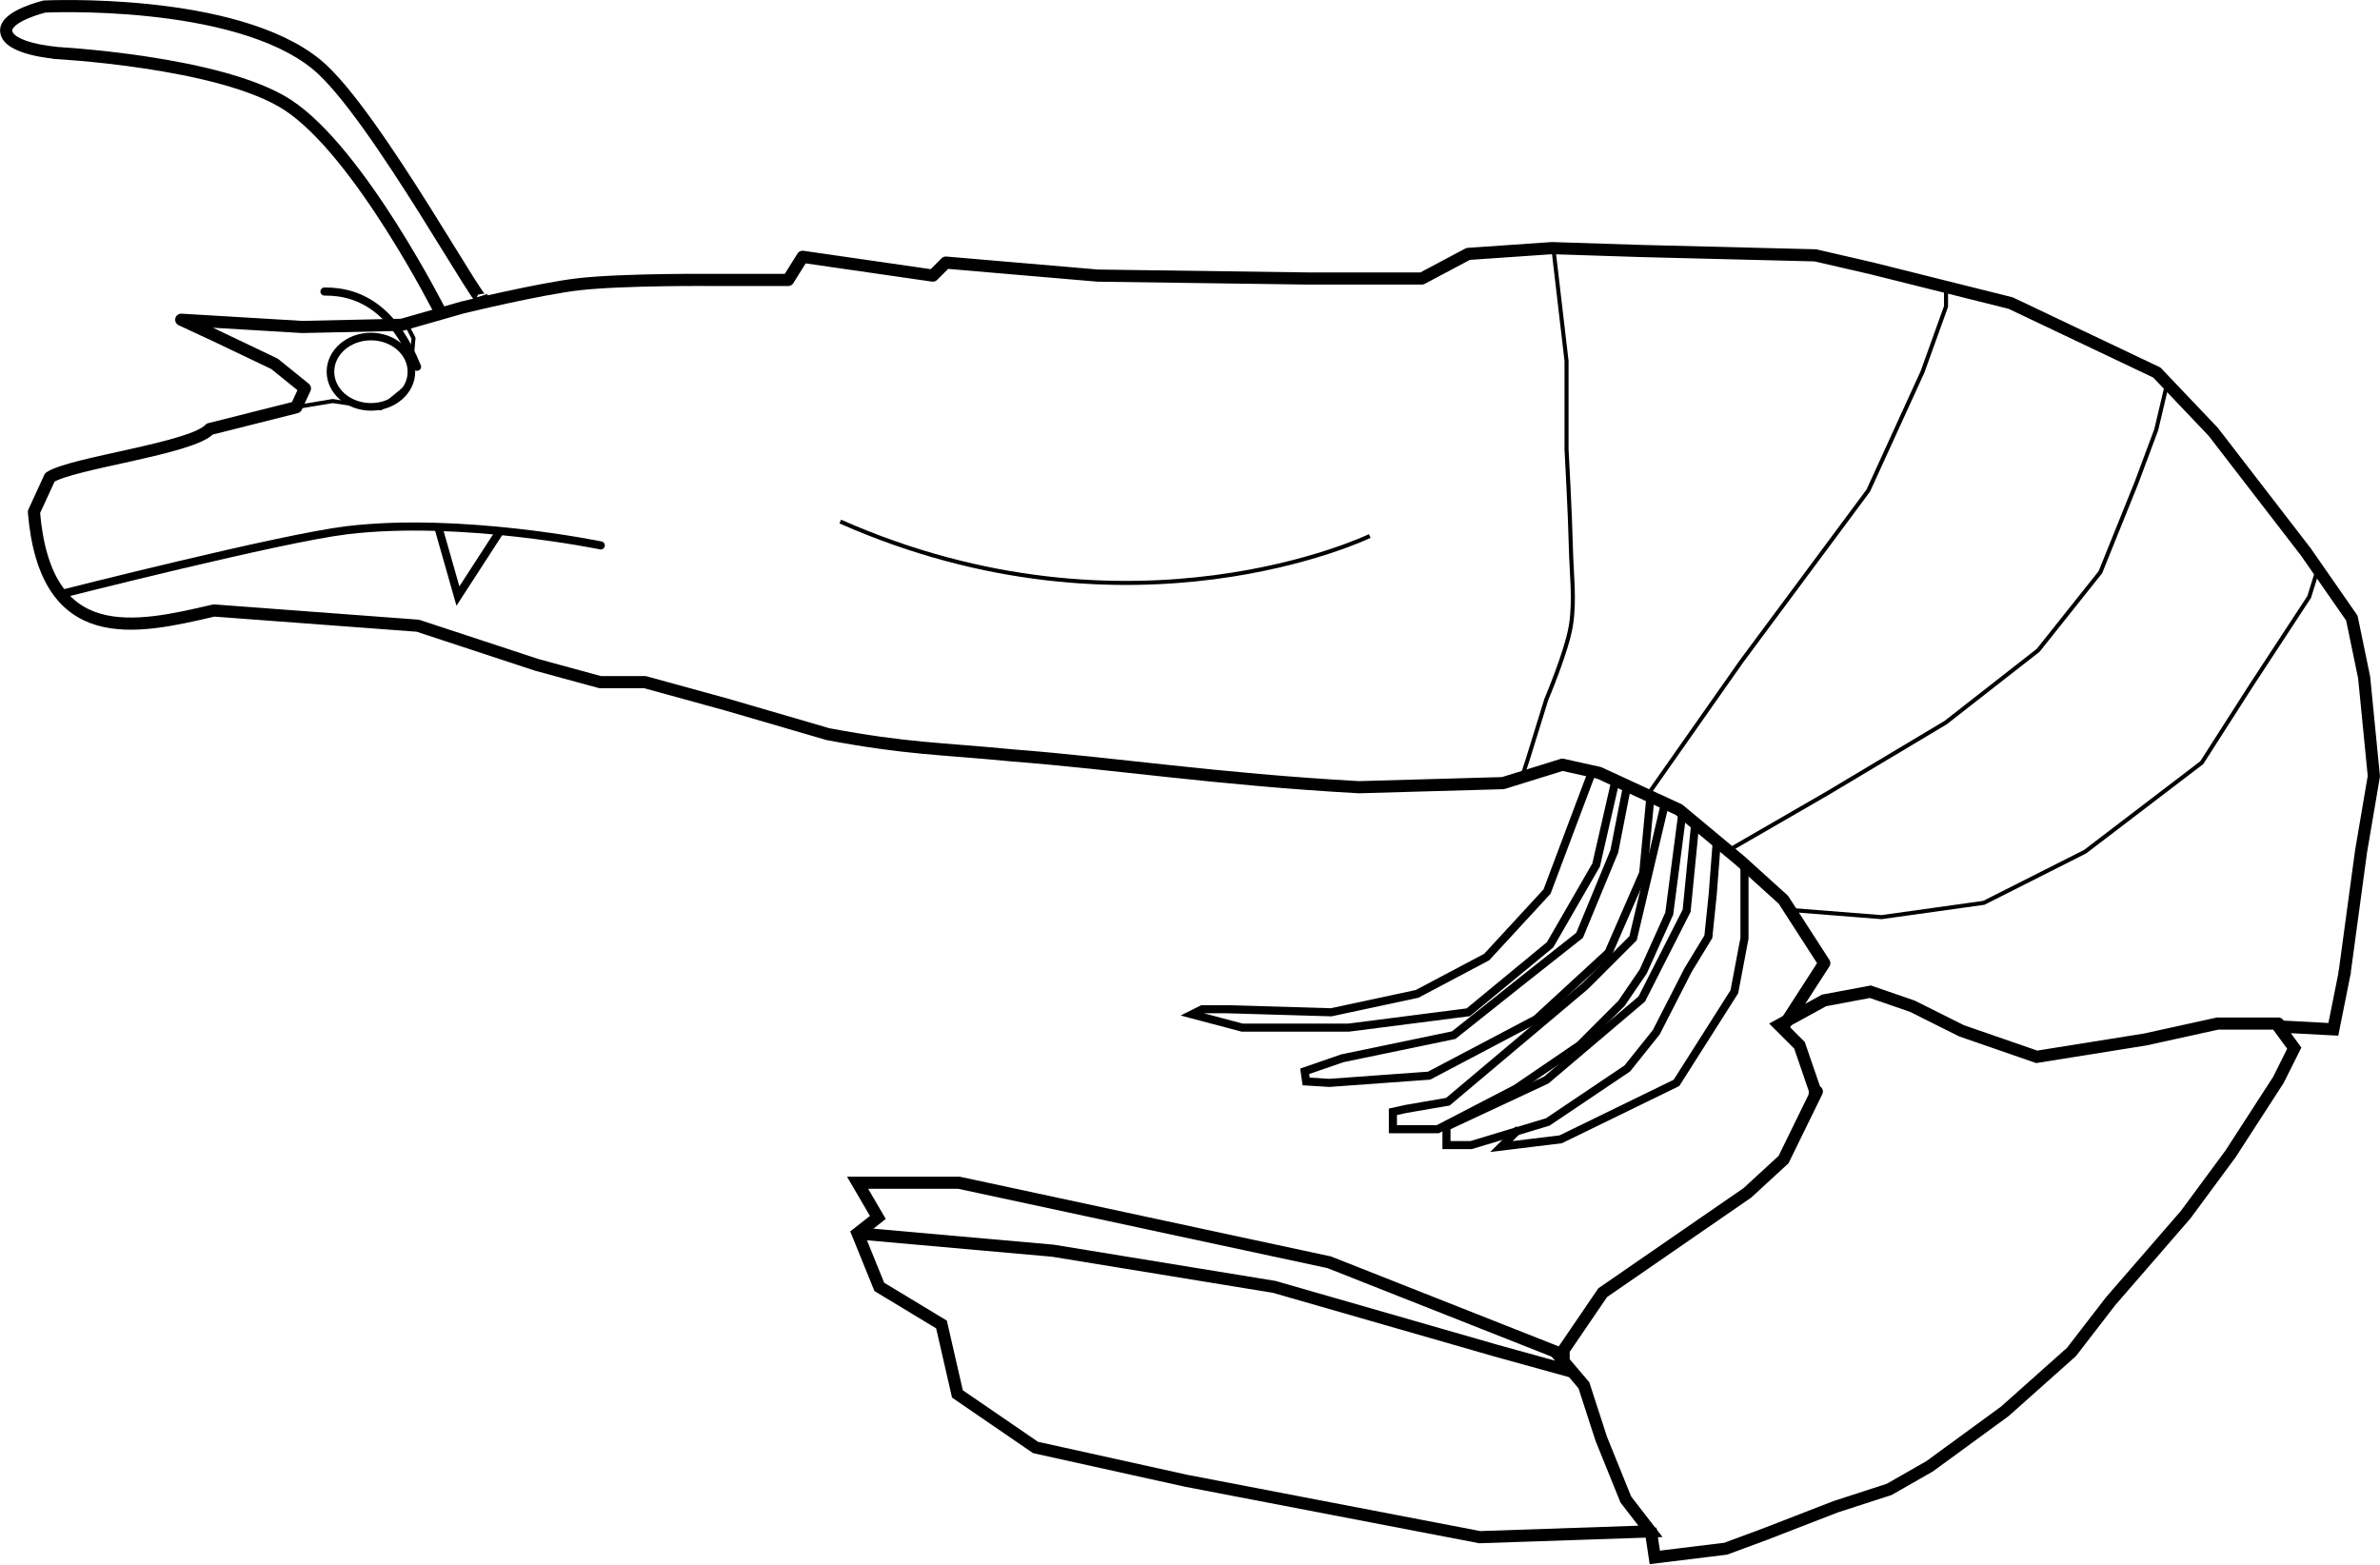
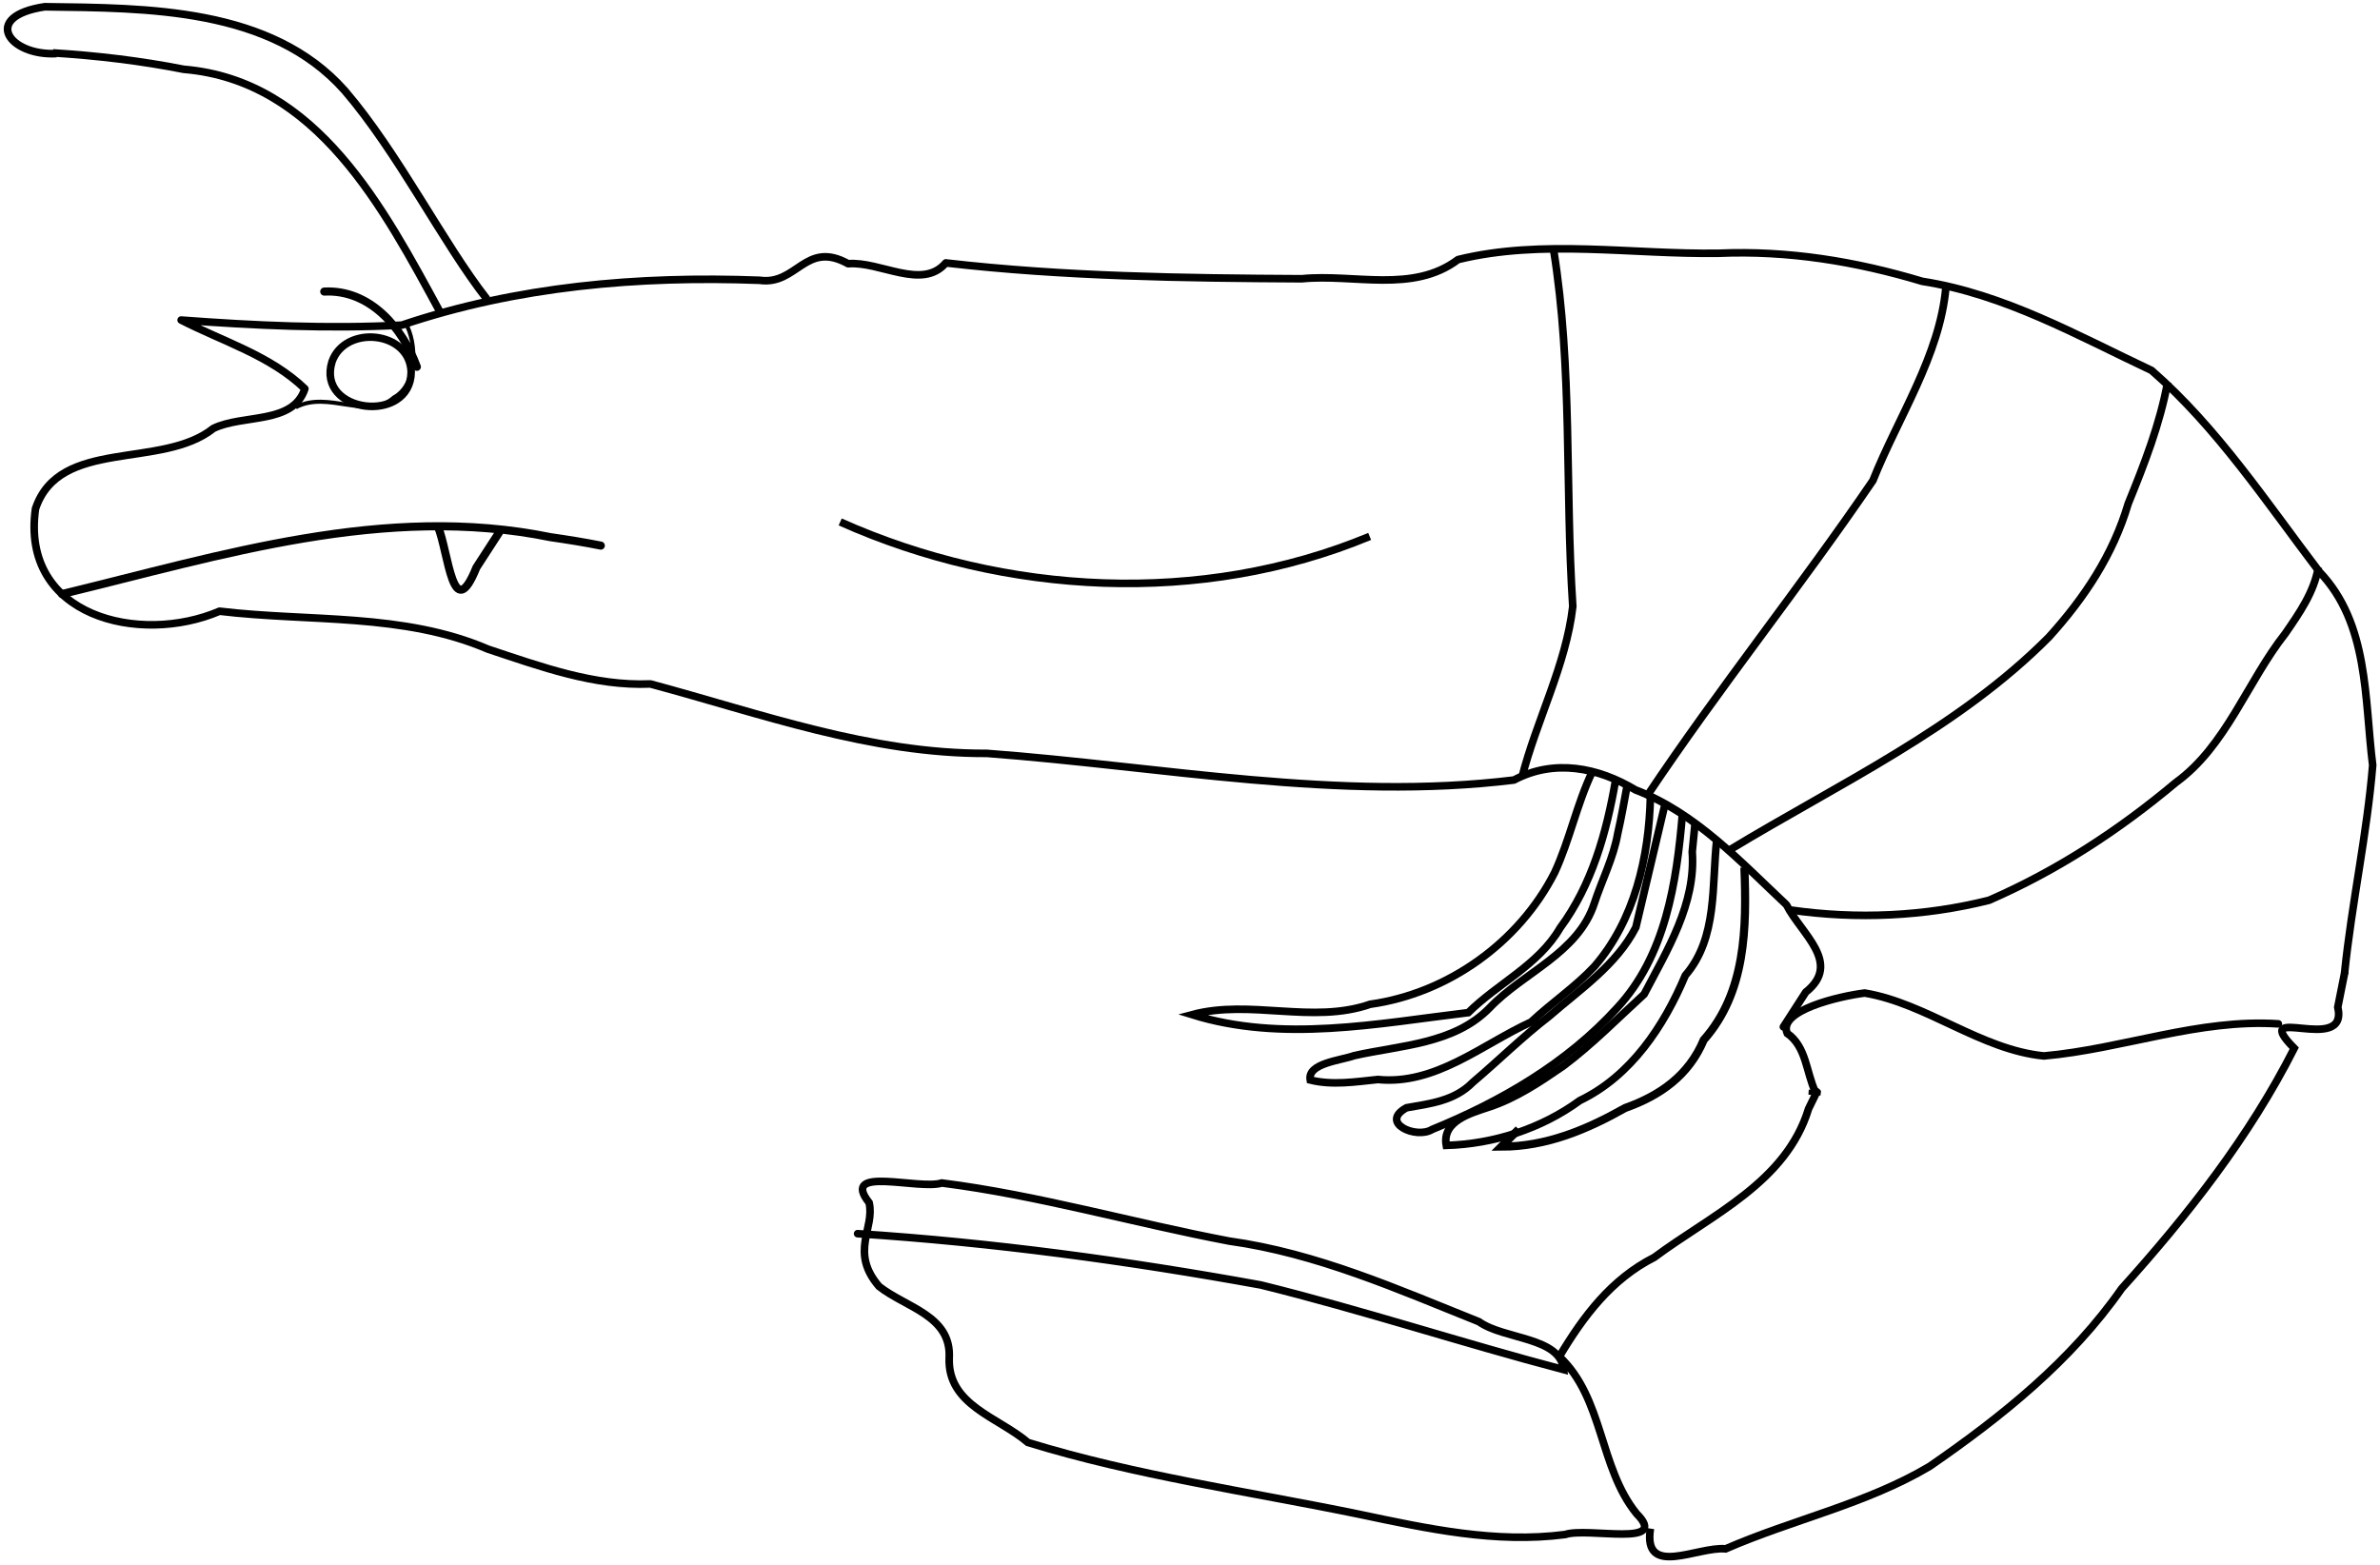
- <svg xmlns="http://www.w3.org/2000/svg" width="165.8mm" height="108.97mm" version="1.1" viewBox="0 0 587.47 386.13">
-   <defs>
-     <linearGradient id="linearGradient4397" x1="-196.98" x2="450.53" y1="323.54" y2="323.54" gradientTransform="matrix(.922 0 0 1.0045 21 -4.4977)" gradientUnits="userSpaceOnUse">
-       <stop stop-color="#fe008a" offset="0" />
-       <stop stop-color="#09bfff" stop-opacity=".831" offset=".165" />
-       <stop stop-color="#410be2" offset=".353" />
-       <stop stop-color="#fcff05" offset=".563" />
-       <stop stop-color="#00fe00" stop-opacity=".942" offset=".817" />
-       <stop stop-color="#fea300" offset="1" />
-     </linearGradient>
-   </defs>
-   <g transform="translate(575.7 -111.11)">
-     <path d="m-191.79 172.33c-7.242 0.115-14.527 0.541-21.697 1.407-3.981 1.901-7.799 4.463-11.876 5.971-28.873-0.136-57.785-0.117-86.605-1.476-9.813-0.538-19.721-1.912-29.545-2.335-2.106 0.628-3.389 3.904-6.091 2.594-9.534-1.033-19.195-3.071-28.825-3.746-3.229 0.722-3.324 5.941-7.047 4.865-16.455 0.47-32.976 0.052-49.379 1.555-14.756 2.025-29.229 5.826-43.494 9.91-14.553-0.055-29.181 0.186-43.686-0.457-2.917 0.941-1.242 4.481 1.003 5.066 6.309 3.272 12.95 6.297 18.17 11.264-0.657 2.193-1.37 4.993-4.18 5.103-8.125 2.065-16.55 3.935-24.312 7.406-10.371 3.368-21.354 4.899-31.771 8.323-4 2.03-5.376 6.979-6.128 11.077 0.658 8.989 3.753 19.261 12.23 23.843 9.865 4.784 21.177 1.607 31.303-0.492 12.254 0.372 24.583 1.816 36.867 2.602 7.291 0.762 14.828 0.296 21.656 3.37 12.475 3.934 24.803 8.582 37.635 11.224 5.769 0.445 11.664-0.024 17.214 2.027 18.946 4.712 37.354 12.072 56.932 13.844 27.706 2.641 55.381 5.164 83.058 8.092 18.247 2.05 36.626 2.494 54.964 1.711 5.401-0.093 10.873 0.169 15.93-2.083 4.761-1.223 9.733-3.845 14.644-1.698 8.17 2.59 15.866 6.301 23.581 9.98 9.027 7.96 19.26 14.843 26.743 24.199 3.084 4.302 6.138 8.773 8.546 13.436-2.699 5.466-6.878 10.206-9.357 15.693 0.472 2.55 3.643 3.895 4.236 6.631 1.094 3.091 2.377 6.271 3.265 9.344-2.274 5.675-5.028 11.367-7.952 16.751-11.891 11.469-26.308 19.813-39.651 29.42-3.713 1.942-6.352 5.006-8.39 8.611-2.428 3.199-4.29 6.957-6.625 10.109-16.529-7.088-33.865-13.704-50.768-20.405-9.439-4.282-19.908-5.149-29.881-7.661-22.758-4.767-45.465-9.965-68.254-14.463-7.263 0.214-14.623-0.062-21.825 0.454-3.33 1.574 0.367 5.026 1.311 7.175 1.515 2.032-2.976 2.822-3.49 4.75-0.902 3.086 1.997 6.15 2.717 9.201 0.72 3.175 2.757 5.485 5.755 6.718 3.802 2.31 7.604 4.619 11.407 6.928 1.478 5.466 1.998 11.326 4.158 16.542 6.101 5.379 13.117 9.709 19.889 14.153 36.352 8.102 72.943 15.11 109.54 21.994 13.747-0.31 27.503-1.151 41.239-1.339 1.05 0.61 0.094 2.784 0.921 3.855 1.782 3.319 6.266 1.431 9.187 1.416 12.072-0.999 22.892-6.975 34.242-10.683 8.771-3.066 17.782-5.893 25.384-11.438 15.978-10.927 31.673-22.943 43.246-38.66 12.239-14.635 25.09-28.859 35.275-45.067 3.698-6.092 8.258-11.917 10.43-18.767 0.28-2.224-2.2-3.812-2.917-5.443 4.29-0.166 8.664 1.057 12.861 0.437 2.039-4.197 2.089-9.214 3.104-13.782 2.525-16.35 4.571-32.782 7.368-49.084-1.467-12.909-2.048-26.102-5.689-38.633-8.299-13.06-18.021-25.178-27.458-37.431-6.804-8.565-13.96-17.046-22.161-24.241-12.112-5.516-24.005-11.634-36.253-16.773-15.764-3.607-31.318-8.229-47.241-11.089-13.154-1.164-26.406-0.665-39.595-1.285-7.953-0.199-15.905-0.554-23.863-0.518z" fill="none" />
+ <svg xmlns="http://www.w3.org/2000/svg" width="626.6" height="411.9" version="1.1" viewBox="0 0 587.5 386.1">
+   <g transform="translate(575.7 -111.1)" fill="none" stroke="#000">
+     <g>
+       <g stroke-width="1.875">
+         <path d="m-364 415.6c33.44 2.182 66.59 6.68 99.56 12.67 25.08 6.197 49.72 14.32 74.73 20.9-0.83-8.125-14.69-7.386-20.92-11.84-20.13-8.058-40.02-16.9-61.68-19.91-23.66-4.491-47.08-11.31-70.9-14.33-5.654 1.808-25.32-4.433-17.95 4.858 1.497 6.334-4.896 12.12 2.449 20.67 6.683 5.263 17.9 7.194 17.32 17.69-0.401 11.63 12.03 14.53 19.44 20.84 26.45 8.149 54.56 12.11 81.83 17.73 16.78 3.53 33.55 7.221 50.77 4.991 5.535-1.882 26.03 3.27 17.63-5.164-9.262-11.43-8.13-28.53-19.06-38.76 5.966-10 12.83-19.12 23.44-24.5 14.17-10.55 32.53-18.49 38.09-36.7 0.678-1.386 1.356-2.771 2.034-4.157" stroke-linecap="round" />
+         <path d="m-168.3 488.4c-1.864 12.26 11.6 4.365 18.57 5 16.62-7.245 34.75-11.08 50.36-20.36 17.84-12.3 34.92-26.01 47.41-43.9 16.31-18.1 31.55-37.51 42.59-59.31-11.51-11.63 13.52 1.946 10.75-10.16 0.585-2.924 1.169-5.847 1.754-8.771" />
+         <path d="m-13.3 363.8c-19.66-1.292-38.38 6.18-57.85 7.927-15.61-1.536-28.99-12.98-44.25-15.53-6.224 0.764-21.53 4.31-19.13 9.944 4.737 3.326 4.663 9.566 6.94 14.44" stroke-linecap="round" />
+       </g>
+       <path d="m-127.8 381.4 0.089-1.25" stroke-width="3" />
+     </g>
+     <path d="m3.073 351.1c1.756-17.11 5.529-34.14 6.922-51.16-2.055-16.44-0.916-34.96-13.18-47.76-13.02-17.11-25.16-35.53-41.39-49.68-18.4-8.663-36.26-18.81-56.63-22-16.39-4.931-33.14-7.666-50.28-6.927-21.35 0.318-43.55-3.548-64.3 1.56-11.15 8.405-25.65 3.453-38.57 4.733-29.35-0.155-58.69-0.549-87.88-3.909-5.781 6.828-16.25-0.457-24.09 0.199-10.59-5.884-12.62 5.416-21.87 4.086-29.87-1.122-59.88 1.468-88.33 11.07-18.18 0.955-36.33 0.098-54.46-1.25 10.37 5.322 21.98 8.729 30.54 16.96-2.882 8.869-15.31 6.234-22.59 9.795-12.72 10.17-38.02 2.225-43.9 19.82-3.771 26.63 25.73 33.75 45.43 25.3 22.19 2.66 45.36 0.37 66.28 9.37 13.03 4.314 26.23 9.177 40.07 8.585 27.36 7.346 54.28 17.27 83.07 17.14 43.19 3.231 86.83 11.87 130.1 6.58 9.89-5.251 20.71-3.148 29.99 2.433 14.82 5.642 25.97 17.76 37.28 28.37 3.63 7.188 13.82 14.38 4.766 21.56-1.843 2.856-3.685 5.712-5.528 8.569" stroke-linecap="round" stroke-linejoin="round" stroke-width="1.875" />
  </g>
-   <g transform="translate(575.7 -111.11)" fill="none">
-     <path d="m-556.76 112.58c-5.723 0.104-12.848-0.453-16.753 4.64-1.818 3.242 2.246 5.502 4.942 5.867 11.75 2.369 23.855 2.423 35.466 4.852 11.946 2.385 24.716 5.169 33.958 13.794 12.974 12.736 22.006 28.681 30.927 44.32 2.246 3.483 6.763 1.201 9.702 0.259 2.699-2.202-1.278-5.037-2.177-7.324-10.619-16.474-20.231-33.846-33.273-48.605-8.956-9.852-22.567-13.22-35.173-15.55-9.119-1.534-18.37-2.324-27.618-2.253z" opacity=".444" />
-     <path d="m-182.27 301.52c-2.85 1.579-2.754 5.717-4.288 8.379-2.822 7.081-5.183 14.439-8.265 21.358-4.904 5.184-9.515 10.75-14.596 15.704-6.264 2.98-12.172 6.948-18.665 9.291-8.251 1.366-16.328 4.6-24.788 3.725-6.607 0.151-13.381-0.964-19.901 0.183-2.902 1.679 0.033 5.223 2.561 4.988 14.744 0.662 29.58 0.644 44.185-1.746 4.4-0.884 9.199-0.602 13.36-2.264 6.924-5.422 13.775-10.992 20.382-16.773 3.752-6.877 8.103-13.503 11.494-20.533 1.26-6.33 3.25-12.586 4.046-18.973-0.835-1.925-3.474-3.32-5.525-3.338z" opacity=".444" />
-     <path d="m-173.05 305.77c-3.37 1.236-2.531 5.815-3.574 8.611-1.815 9.445-6.038 18.408-9.987 27.178-10.027 8.267-20.378 16.315-30.577 24.455-11.14 2.603-22.661 3.982-33.446 7.895-2.777 0.658-2.894 5.119 0.242 5.158 9.258-0.1 18.559-0.976 27.754-1.847 8.933-4.839 18.165-9.232 26.916-14.344 5.823-5.486 11.988-10.668 17.601-16.34 2.863-6.946 6.452-13.681 8.875-20.755 0.233-5.607 1.359-11.247 1.363-16.819-0.748-1.888-3.238-3.114-5.166-3.191z" opacity=".444" />
-     <path d="m-163.64 310.06c-3.28 0.534-2.584 4.983-3.65 7.342-2.225 8.388-3.732 17.146-6.306 25.323-13.928 14.295-29.716 26.592-44.817 39.593-4.365 1.217-9.425 0.822-13.339 3.268-2.014 1.918-0.459 5.64 2.45 5.159 4.21-2e-3 8.711 0.787 12.271-2.04 16.782-8.643 34.279-18.219 45.243-34.136 3.604-5.743 6.471-12.007 8.886-18.294 0.847-7.786 2.465-15.564 2.763-23.371-0.409-1.532-1.861-2.886-3.502-2.845z" opacity=".444" />
-     <path d="m-156.35 316.15c-3.188 1.114-1.788 5.448-2.595 8.015-0.853 5.498-0.013 11.485-3.446 16.225-3.109 5.765-5.791 11.869-9.159 17.427-7.973 6.508-15.557 13.624-23.769 19.759-7.625 3.879-15.844 6.749-23.029 11.416-2.252 1.651-1.125 5.894 1.95 5.333 7.601-0.237 14.838-3.032 21.876-5.497 7.421-4.154 14.629-8.842 21.203-14.245 8.699-8.56 12.466-20.465 18.971-30.498 2.337-5.948 1.847-12.585 2.66-18.844 0.082-2.918 1.442-7.034-2.255-8.255-0.732-0.429-1.522-0.905-2.407-0.837z" opacity=".444" />
-     <path d="m-151.51 320.92c-2.374 2.181-1.355 5.997-2.016 8.908-0.576 6.02-0.393 12.562-4.296 17.611-6.374 10.577-10.6 23.627-21.717 30.298-6.181 4.272-12.427 8.581-19.253 11.707-2.486 1.813 0.092 5.137 2.647 4.285 8.012-0.463 14.752-5.522 21.945-8.541 4.33-2.341 9.109-4.014 13.16-6.769 4.689-7.569 9.708-14.97 14.189-22.645 2.173-8.892 2.814-18.026 2.491-27.154 0.798-3.122-1.236-5.306-3.727-6.761-0.987-0.685-2.172-1.502-3.423-0.939z" opacity=".444" />
+   <g transform="translate(575.7 -111.1)" fill="none" stroke="#000" stroke-width="1.875">
+     <path d="m-192.2 172.7c4.705 29.15 2.814 58.7 4.74 88.07-1.699 14.59-8.956 28.06-12.59 42.32" />
+     <path d="m-148.8 320.9c26.98-16.36 56.47-30 78.88-52.59 8.766-9.671 15.84-20.33 19.57-32.94 3.976-9.761 7.804-19.57 9.728-29.97" />
+     <path d="m-133.7 335.7c16.38 2.348 33.01 1.595 48.98-2.402 16.84-7.34 32.05-17.27 46.1-29.05 12.49-9.051 17.62-24.85 27.03-36.79 3.549-5.154 7.013-10.08 8.192-16.36" />
+     <path d="m-169.1 307.5c17.72-26.53 37.8-51.53 55.72-77.81 6.212-15.6 16.53-30.84 18.02-47.7" />
  </g>
-   <g transform="translate(575.7 -111.11)" display="none">
-     <path d="m-160.61 96.758h597v447.5h-597z" fill="url(#linearGradient4397)" />
+   <g transform="translate(575.7 -111.1)" fill="none" stroke="#000">
+     <path d="m-455.5 184.9c-10.79-13.76-21.85-36.03-35.11-51.49-18.23-20.52-48.71-20.36-74.04-20.69-15.78 2.365-8.821 12.18 2.891 11.55" stroke-width="1.896" />
+     <path d="m-466.9 188.4c-14-25.76-30.5-57.52-63.44-60.24-10.65-2.1-21.45-3.377-32.28-4.05" stroke-width="1.875" />
  </g>
-   <g transform="translate(575.7 -111.11)" fill="none" stroke="#000" stroke-width="3">
-     <g>
-       <path d="m-364.02 415.58 48.214 4.286 54.643 8.929 54.643 15.714 16.786 4.643v-3.571l-57.857-22.857-91.429-19.643h-25l5 8.571-5 3.929 5.357 13.214 15.357 9.286 3.929 17.143 19.286 13.214 37.143 8.214 72.5 13.929 42.143-1.429-6.071-7.857-6.071-15-4.286-13.214-6.071-7.143 10.714-15.714 35.714-24.643 8.929-8.214 8.214-16.786" stroke-linecap="round" />
-       <path d="m-168.3 488.43 1.071 7.143 17.5-2.143 9.643-3.571 17.5-6.786 13.214-4.286 10-5.714 18.571-13.571 16.429-14.643 9.643-12.5 18.571-21.429 11.071-15 11.786-18.214 3.929-7.857-3.929-5.357 13.571 0.714 2.857-14.286" />
-       <path d="m-13.304 363.79h-15l-17.857 3.929-26.786 4.286-18.571-6.429-12.143-6.071-10.357-3.571-11.429 2.143-11.071 6.071 5 5 3.929 11.429" stroke-linecap="round" />
-       <path d="m-127.77 381.38 0.089-1.25" />
+   <g transform="translate(575.7 -111.1)" fill="none" stroke="#000">
+     <g stroke-width="1.875">
+       <path d="m-176.9 303.7c-2.22 12.85-5.848 25.84-13.71 36.46-5.305 9.131-15.36 13.64-22.65 20.87-22.52 2.707-45.94 7.418-68.19 0.505 14.43-3.868 29.69 2.381 43.97-2.567 19.2-2.688 36.77-15.25 45.54-32.51 3.712-8.016 5.448-16.79 9.237-24.77" />
+       <path d="m-168.3 307.7c-0.336 14.84-3.891 30.51-13.84 41.95-4.749 5.071-10.57 8.955-15.62 13.7-12.16 5.569-23.59 15.62-37.81 14.19-5.513 0.568-11.25 1.486-16.7 0.124-0.742-4.133 7.448-4.802 10.86-6.015 11.44-2.587 24.66-2.833 33.4-11.78 8.371-8.803 21.83-13.44 25.88-25.85 1.867-5.715 4.71-11.17 5.764-17.19 0.913-3.97 1.604-7.985 2.347-11.99" />
+       <path d="m-160.4 312c-1.418 16.85-4.164 35.07-16.18 47.93-12.39 13.61-28.68 23.03-45.58 29.93-3.943 2.478-13.15-1.627-6.342-5.343 5.845-1.03 11.87-1.685 16.37-6.287 6.333-5.362 12.24-11.22 18.82-16.28 7.687-6.702 16.64-12.66 21.42-21.97 2.403-10.16 4.807-20.32 7.21-30.48" />
+       <path d="m-151.9 318.1c-1.312 11.39 0.285 24.42-7.783 33.75-5.275 12.53-13.43 24.82-26.03 30.88-9.512 6.957-21.23 10.73-32.98 11.08-1.096-6.054 6.133-7.979 10.53-9.456 6.667-2.18 12.56-6.154 18.3-10.1 7.166-5.347 13.43-11.75 20.02-17.77 5.722-10.95 12.79-22.3 11.87-35.17 0.234-2.381 0.468-4.762 0.703-7.143" />
    </g>
-     <path d="m3.073 351.08 4.041-29.8 3.157-18.562-2.399-24.37-3.03-14.647-11.358-16.34-22.857-29.643-13.929-14.643-36.071-17.143-34.286-8.571-13.929-3.214-42.857-1.071-22.143-0.714-20.714 1.429-11.429 6.071h-28.214l-51.786-0.714-37.5-3.214-3.214 3.214-32.143-4.643-3.571 5.714h-18.571s-22.21-0.198-33.214 1.071c-9.649 1.113-28.571 5.714-28.571 5.714l-15 4.286-24.643 0.536-29.821-1.786 8.144 3.786 14.892 7.107 7.5 6.071-2.143 4.643-21.367 5.383c-4.362 4.803-34.097 8.348-39.463 11.923l-3.929 8.549c2.844 33.84 25.048 28.855 44.435 24.315l50.324 3.758 29.286 9.643 15.714 4.286h11.071l20.194 5.551 24.989 7.291c19.727 3.683 27.213 3.475 45.699 5.263 25.975 2.024 49.91 5.852 85.335 7.835l35.608-1.01 14.647-4.546 9.091 2.02 19.698 9.091 15.152 12.627 10.607 9.596 10.102 15.657-10.102 15.657" stroke-linecap="round" stroke-linejoin="round" />
+     <path d="m-145.1 325.2c0.582 14.85 0.386 30.84-10.04 42.58-3.671 8.721-10.68 13.7-19.39 16.79-9.544 5.377-19.45 9.535-30.58 9.553l4.286-4.286" stroke-width="2" />
  </g>
-   <g transform="translate(575.7 -111.11)" fill="none" stroke="#000" stroke-width="1px">
-     <path d="m-192.23 172.72 3.214 27.5v21.786s0.893 16.185 1.071 24.286c0.142 6.427 1.03 12.94 0 19.286-1.025 6.317-6.071 18.214-6.071 18.214l-4.643 15-1.423 4.319" />
-     <path d="m-148.84 320.93 24.107-13.929 29.286-17.5 22.857-17.857 15.357-19.286 8.929-22.143 4.857-13.036 2.778-11.743" />
-     <path d="m-133.73 335.75 22.476 1.768 25.254-3.535 25.001-12.627 28.789-21.971 12.122-18.94 14.395-21.971 2.273-7.324" />
-     <path d="m-169.08 307.47 23.234-33.082 31.315-42.174 13.385-29.294 5.808-16.162v-4.798" />
+   <g transform="translate(575.7 -111.1)">
+     <path d="m-368.3 239.9c40.76 18.2 89.19 20.82 130.7 3.571" fill="none" stroke="#000" stroke-width="1.875" />
  </g>
-   <g transform="translate(575.7 -111.11)" display="none" fill="none" stroke="#000" stroke-width="3">
-     <g>
-       <path d="m232.14 461.65-57.857-22.857-91.429-19.643h-25l5 8.571-5 3.929 5.357 13.214 15.357 9.286 3.929 17.143 19.286 13.214 37.143 8.214 72.5 13.929 42.143-1.429m-22.5-43.214 10.714-15.714 35.714-24.643 8.929-8.214 8.214-16.786" display="inline" stroke-linecap="round" />
-       <path d="m253.57 504.51 1.071 7.143 17.5-2.143 9.643-3.571 17.5-6.786 13.214-4.286 10-5.714 18.571-13.571 16.429-14.643 9.643-12.5 18.571-21.429 11.071-15 11.786-18.214 3.929-7.857-3.929-5.357 13.571 0.714 2.857-14.286" display="inline" />
-       <path d="m285.36 380.22 5 5 3.929 11.429" display="inline" stroke-linecap="round" />
-       <path d="m294.11 397.45 0.089-1.25" display="inline" />
-     </g>
-     <path d="m424.95 367.15 4.041-29.8 3.157-18.562-2.399-24.37-3.03-14.647-11.358-16.34-22.857-29.643-13.929-14.643-36.071-17.143-34.286-8.571-13.929-3.214-42.857-1.071-22.143-0.714-20.714 1.429-11.429 6.071h-28.214l-51.786-0.714-37.5-3.214-3.214 3.214-32.143-4.643-3.571 5.714h-18.571s-22.21-0.198-33.214 1.071c-9.649 1.113-28.571 5.714-28.571 5.714l-15 4.286-24.643 0.536-29.821-1.786 8.144 3.786 14.892 7.107 7.5 6.071-2.143 4.643-21.367 5.383c-4.362 4.803-34.097 8.348-39.463 11.923l-3.929 8.549c2.844 33.84 25.048 28.855 44.435 24.315l50.324 3.758 29.286 9.643 15.714 4.286h11.071l20.194 5.551 24.989 7.291c19.727 3.683 27.213 3.475 45.699 5.263 25.975 2.024 49.91 5.852 85.335 7.835l35.608-1.01 14.647-4.546 9.091 2.02 19.698 9.091 15.152 12.627 10.607 9.596 10.102 15.657-10.102 15.657" display="inline" stroke-linecap="round" stroke-linejoin="round" />
+   <g transform="translate(575.7 -111.1)" fill="none" stroke="#000" stroke-linecap="round">
+     <path d="m-474.2 202.9c-0.17 12.97-23.49 10.21-19.54-2.566 3.235-9.19 19.27-7.614 19.54 2.566z" stroke-width="1.875" />
+     <path d="m-472.8 201.6c-3.539-9.677-11.64-19.15-22.86-18.57" stroke-linejoin="round" stroke-width="2" />
  </g>
-   <g transform="translate(575.7 -111.11)" fill="none" stroke="#000" stroke-width="3">
-     <path d="m-456.87 184.15c2.64 8.297-26.222-45.316-40.714-57.143-20.303-16.569-67.143-14.286-67.143-14.286s-9.764 2.335-9.464 6.071c0.358 4.464 12.321 5.357 12.321 5.357" />
-     <path d="m-466.87 188.43s-20.022-39.808-37.857-51.429c-16.553-10.785-57.857-12.857-57.857-12.857" />
-   </g>
-   <g transform="translate(575.7 -111.11)" fill="none" stroke="#000" stroke-width="2">
-     <path d="m-176.91 303.68-4.798 20.961-11.364 19.698-20.203 16.668-29.547 3.788h-26.264l-12.374-3.283 2.525-1.263h6.061l25.759 0.758 21.213-4.546 17.173-9.091 14.9-16.162 11.112-29.547" />
-     <path d="m-168.3 307.72-1.786 18.929-8.571 19.643-17.857 16.429-26.429 13.929-24.643 1.786-5.714-0.357-0.357-2.5 9.286-3.214 27.5-5.714 17.5-13.929 13.571-10.714 8.571-20.714 3.214-16.429" />
-     <path d="m-160.45 312.01-3.214 24.643-6.429 14.286-5.357 7.857-10.357 10.357-15.714 10.714-19.286 10h-11.071v-4.286l3.214-0.714 10.357-1.786 33.929-28.571 11.786-11.786 7.857-33.214" />
-     <path d="m-151.87 318.08-1.071 13.929-1.071 10.357-5 8.214-7.857 15.357-7.143 8.929-19.643 13.214-18.929 5.714h-6.071v-3.929l-0.571-0.357 25.214-11.786 23.571-20 11.071-21.786 2.143-21.786" />
-     <path d="m-145.09 325.22v17.5l-2.5 13.214-14.286 22.5-28.571 13.929-14.643 1.786 4.286-4.286" />
-   </g>
-   <g transform="translate(575.7 -111.11)">
-     <path d="m-368.3 239.86c71.96 31.827 130.54 3.653 130.71 3.571" fill="none" stroke="#000" stroke-width="1px" />
-   </g>
-   <g transform="translate(575.7 -111.11)" fill="none" stroke="#000" stroke-linecap="round">
-     <ellipse cx="-484.15" cy="202.87" rx="9.993" ry="8.681" stroke-width="1.875" />
-     <path d="m-472.77 201.65c-5.358-13.225-13.216-18.671-22.857-18.571" stroke-linejoin="round" stroke-width="2" />
-   </g>
-   <g transform="translate(575.7 -111.11)" fill="none" stroke="#000">
-     <path d="m-502.69 211.63 9.091-1.515 11.869 1.768 7.071-5.808 1.01-11.49-2.02-3.914" stroke-width="1px" />
-     <path d="m-560.45 257.72s54.017-13.745 70.357-15.714c28.13-3.39 62.679 3.75 62.679 3.75" stroke-linecap="round" stroke-width="2" />
-     <path d="m-467.59 241.02 4.911 17.232 10.357-15.982" stroke-width="2" />
+   <g transform="translate(575.7 -111.1)" fill="none" stroke="#000">
+     <path d="m-502.7 211.6c7.9-4.279 17.75 3.344 24.22-2.425 5.818-3.172 5.868-13.36 2.802-18.54" stroke-width="1px" />
+     <path d="m-560.4 257.7c39.39-9.543 79.71-22.39 120.6-14.04 4.153 0.599 8.299 1.261 12.41 2.08" stroke-linecap="round" stroke-width="2" />
+     <path d="m-467.6 241c2.683 6.611 3.656 24.64 9.499 10.15 1.923-2.968 3.846-5.935 5.769-8.903" stroke-width="2" />
  </g>
</svg>
